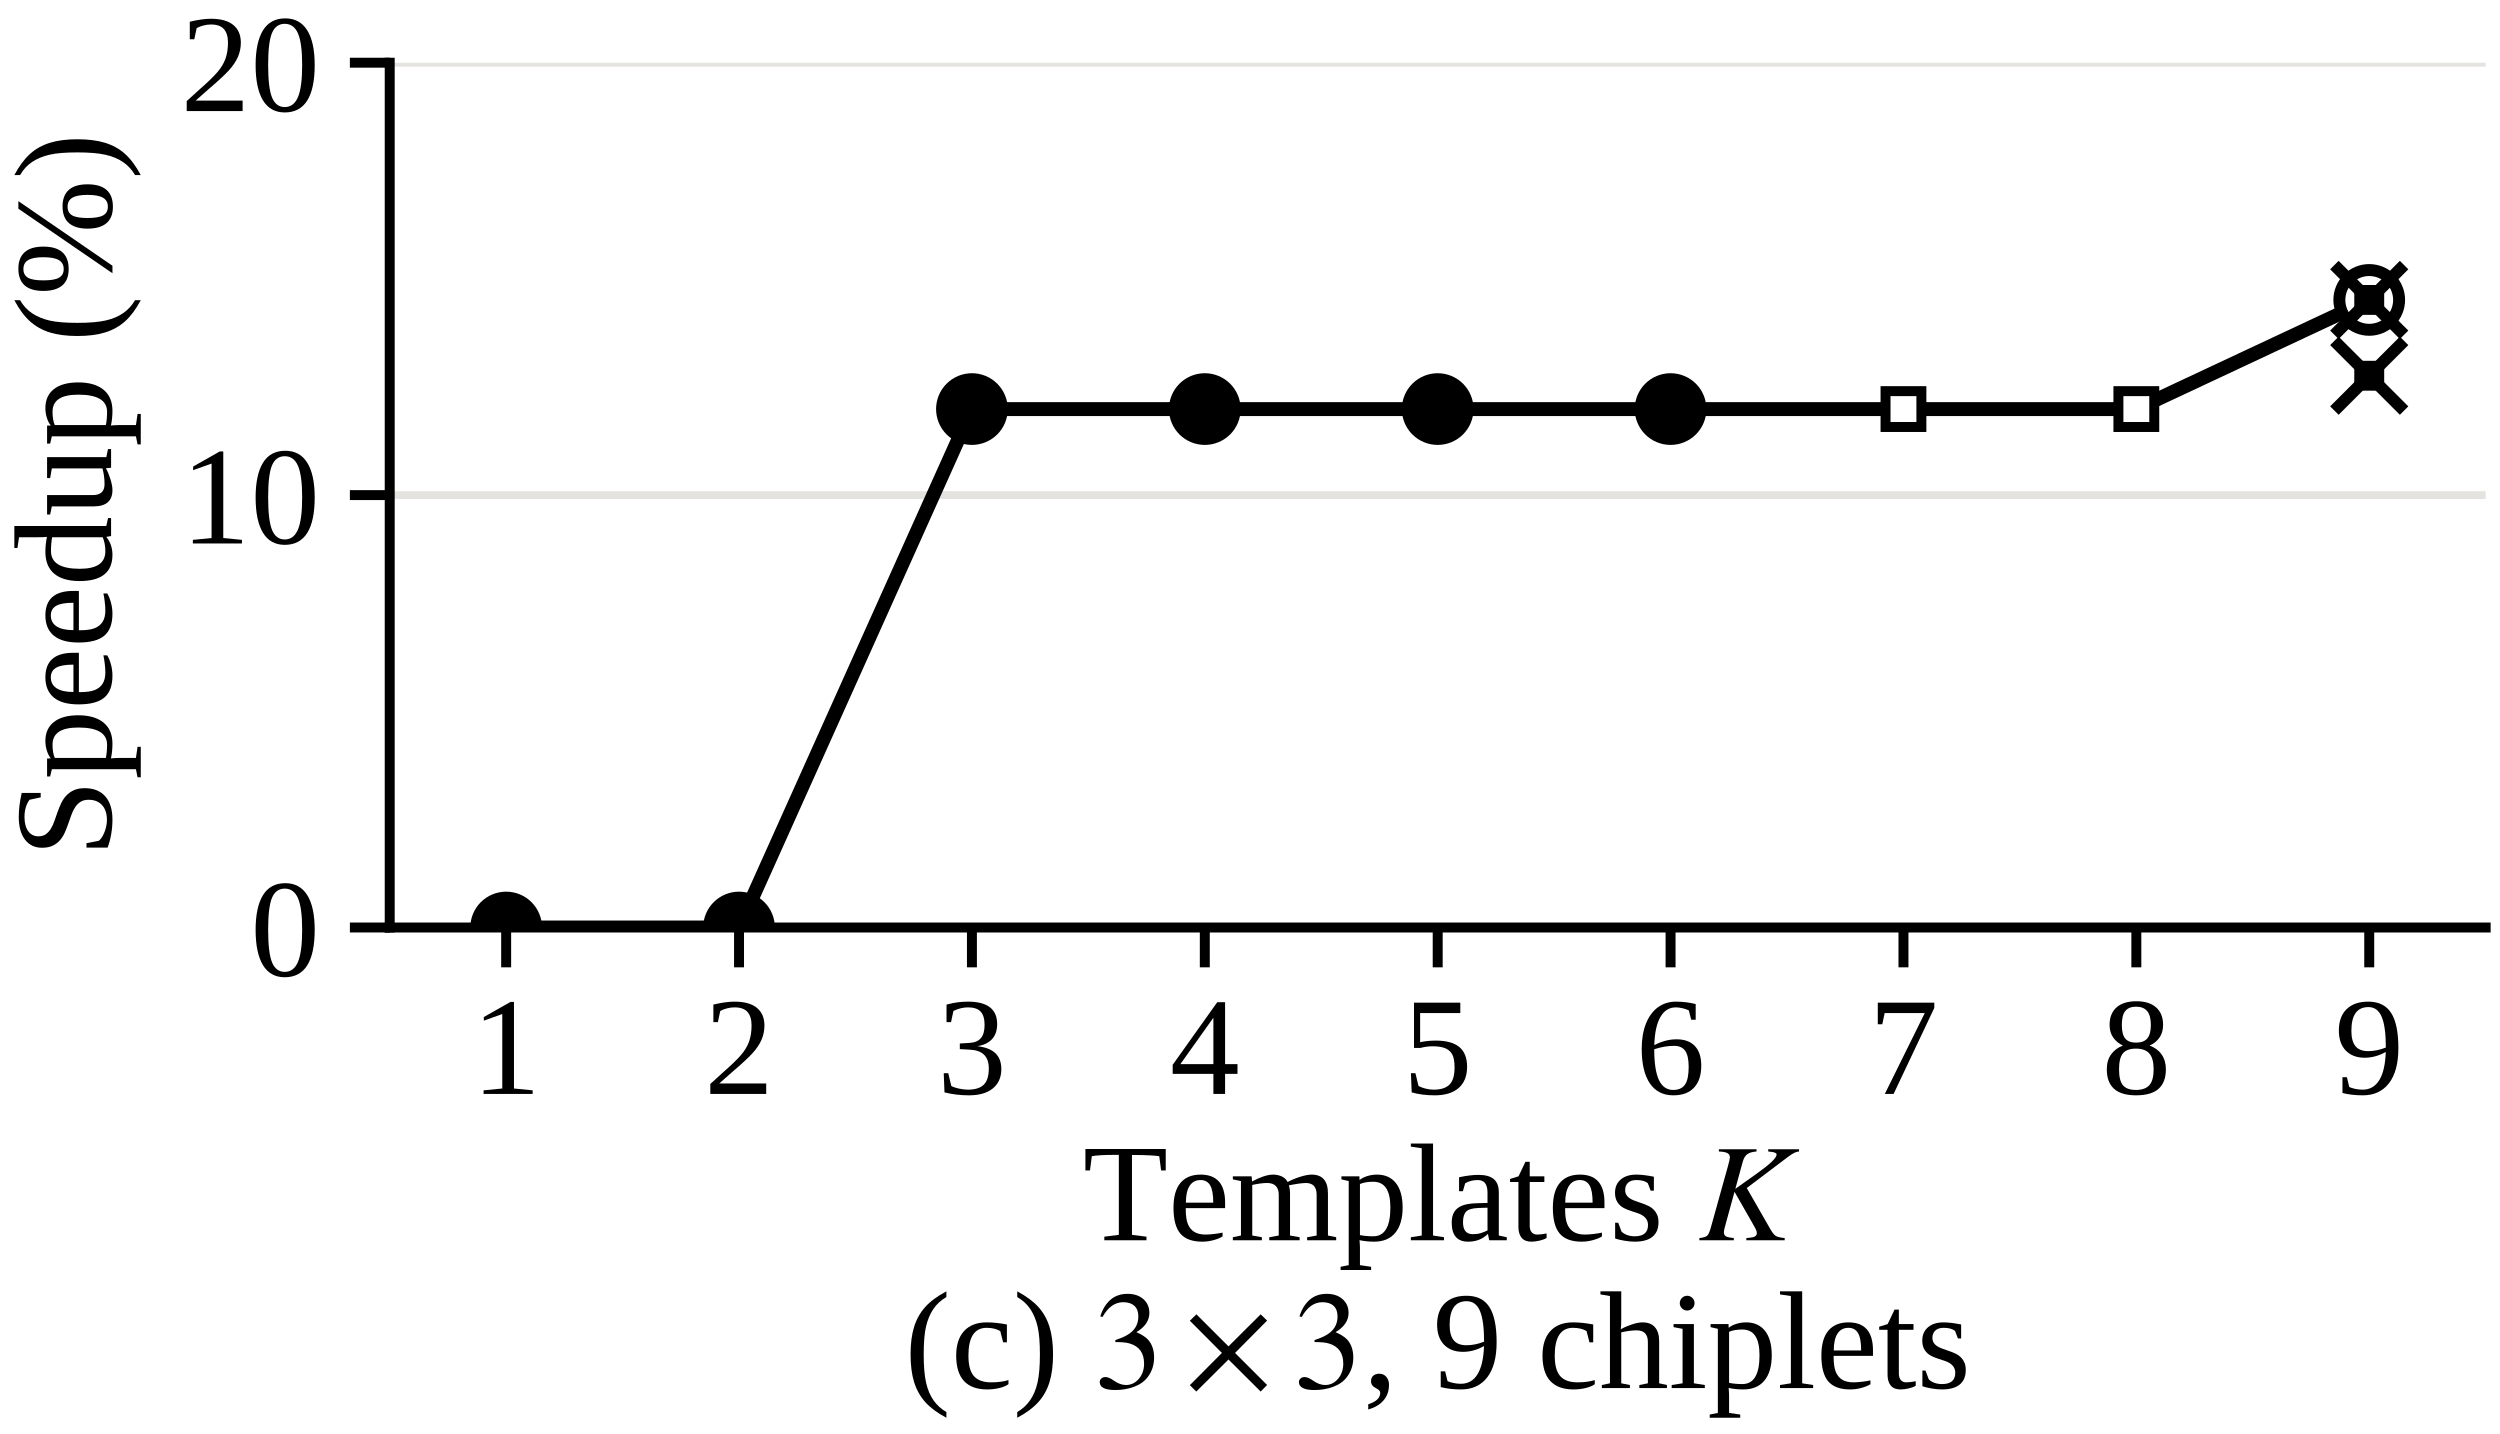
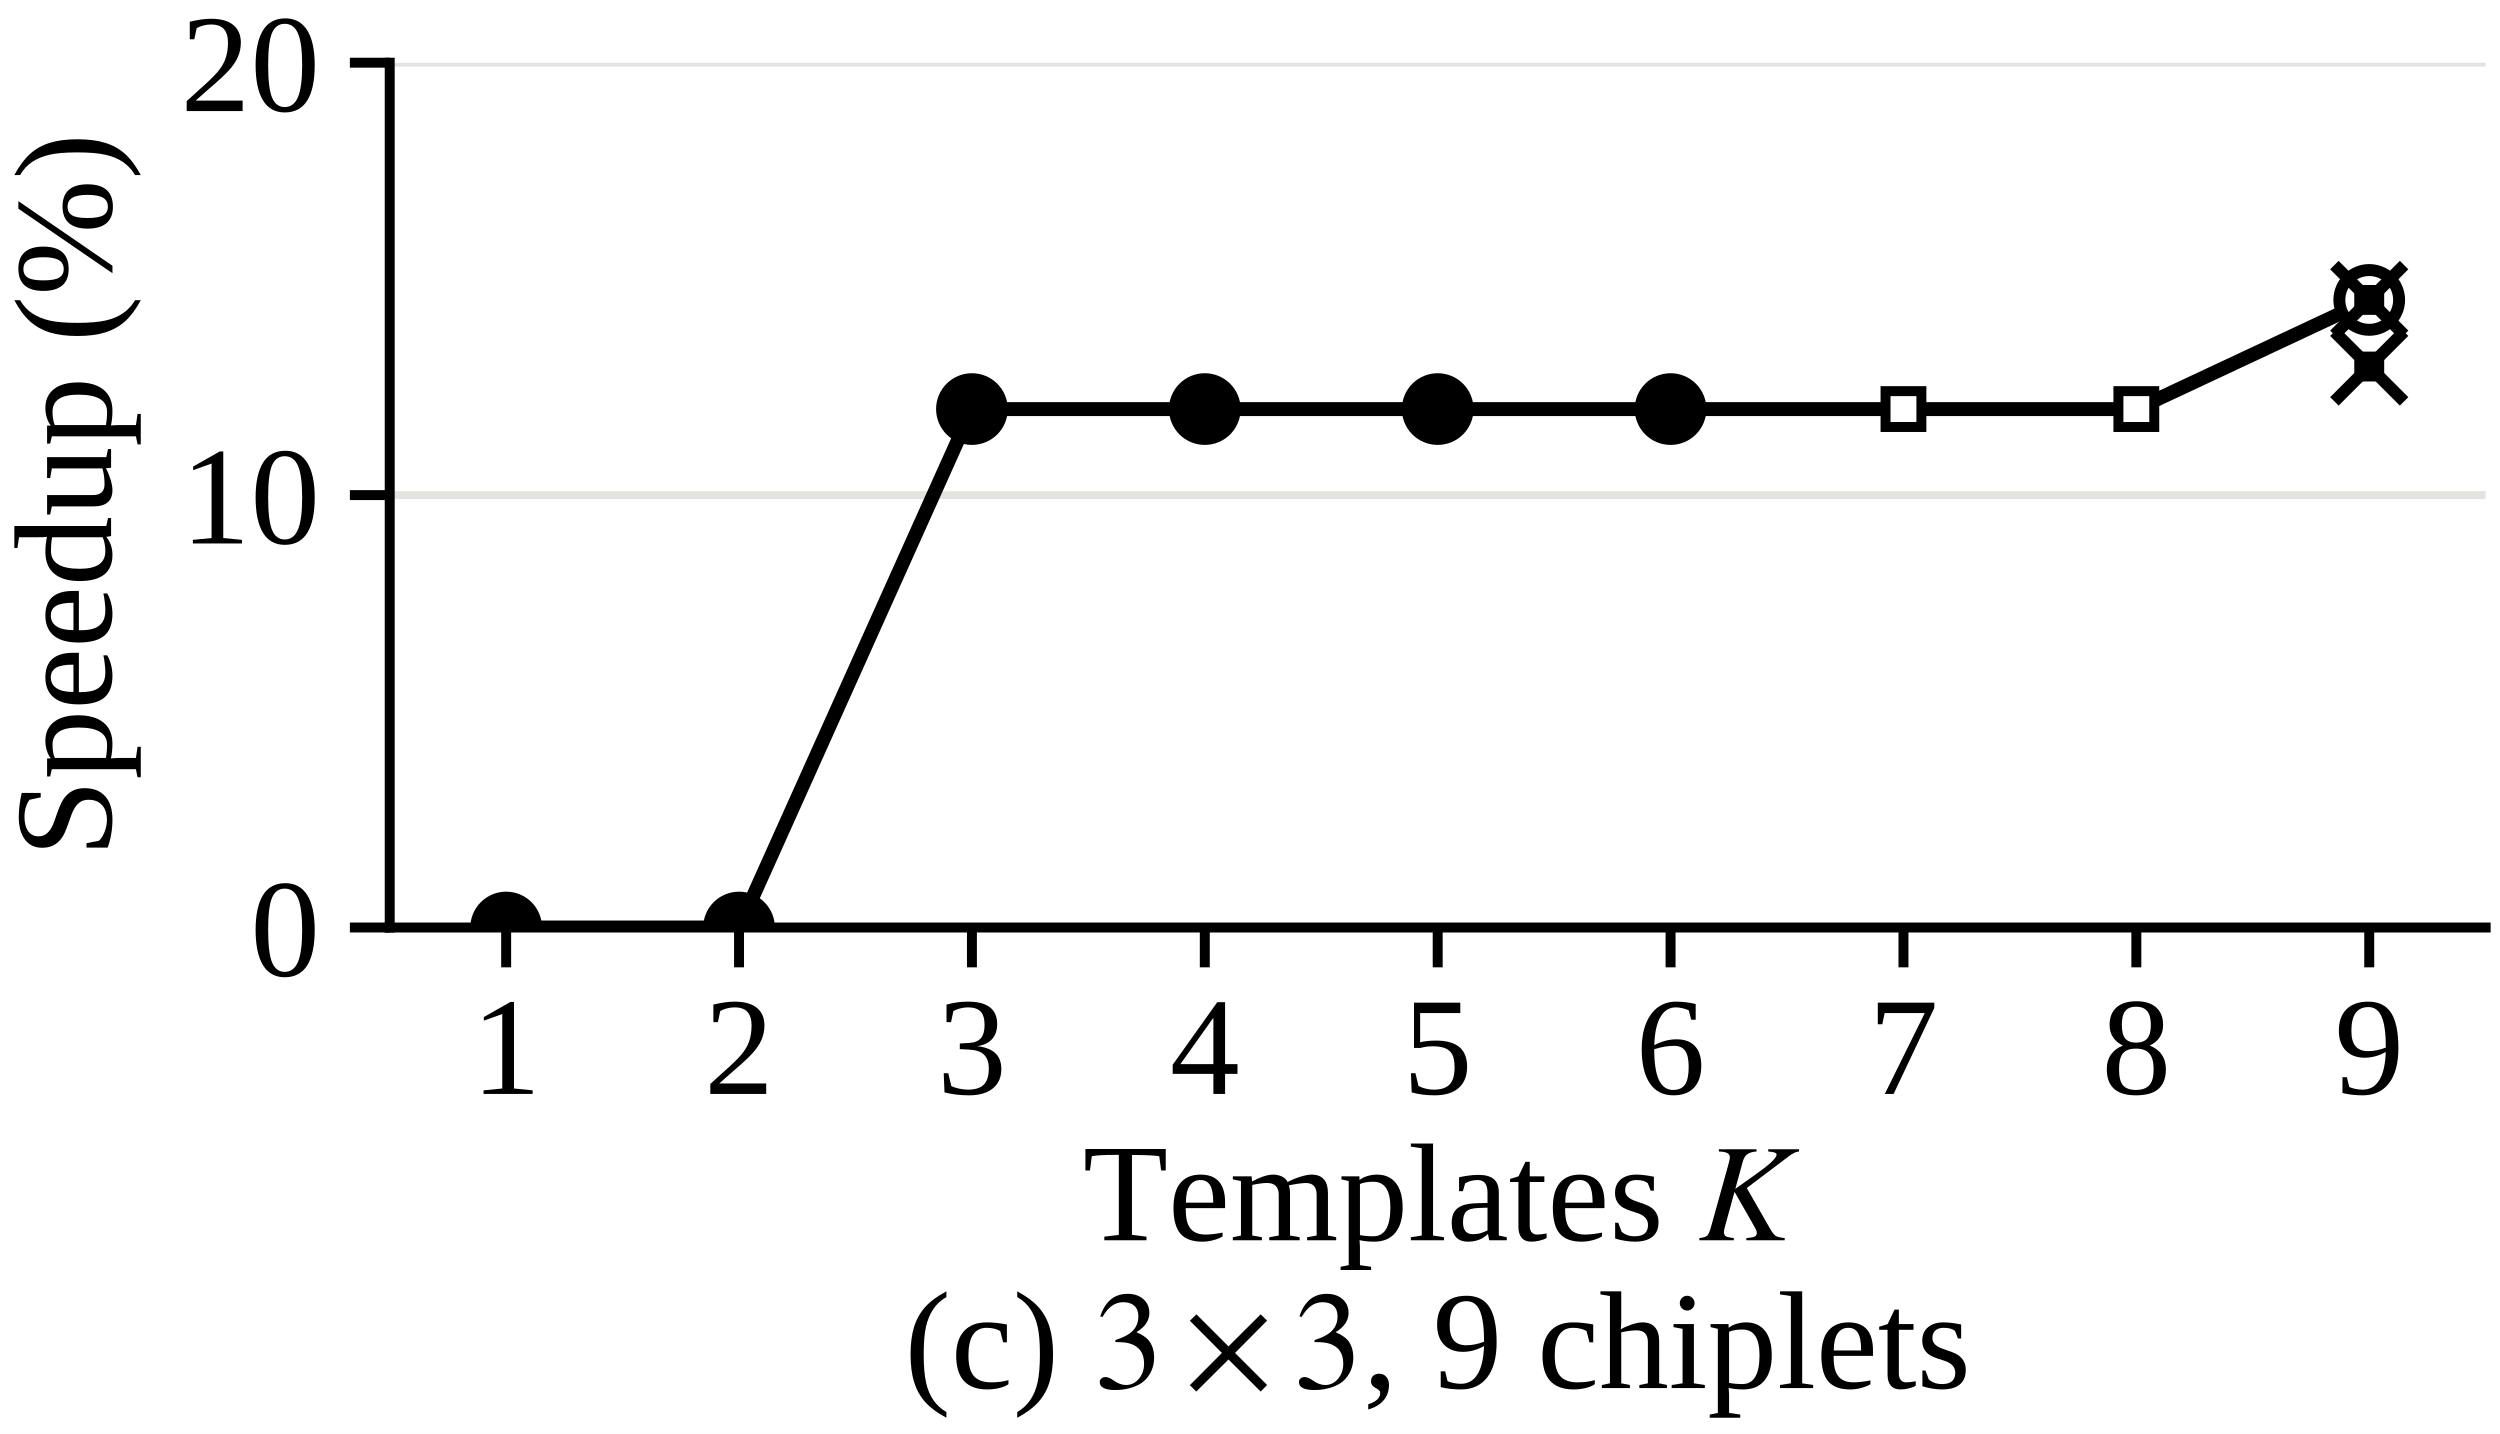
<svg xmlns="http://www.w3.org/2000/svg" xmlns:xlink="http://www.w3.org/1999/xlink" width="125.529pt" height="72pt" viewBox="0 0 125.529 72" version="1.1">
  <defs>
    <style type="text/css">*{stroke-linejoin: round; stroke-linecap: butt}</style>
  </defs>
  <g id="figure_1">
    <g id="patch_1">
      <path d="M 0 72  L 125.529 72  L 125.529 0  L 0 0  z " style="fill: #ffffff" />
    </g>
    <g id="axes_1">
      <g id="patch_2">
        <path d="M 19.568 46.572  L 124.809 46.572  L 124.809 3.149  L 19.568 3.149  z " style="fill: #ffffff" />
      </g>
      <g id="matplotlib.axis_1">
        <g id="xtick_1">
          <g id="line2d_1">
            <defs>
-               <path id="m1015f7e644" d="M 0 0  L 0 2  " style="stroke: #000000; stroke-width: 0.5" />
-             </defs>
-             <g>
-               <use xlink:href="#m1015f7e644" x="25.415" y="46.572" style="stroke: #000000; stroke-width: 0.5" />
+               <path id="m8e7f4b58ec" d="M 0 0  L 0 2  " style="stroke: #000000; stroke-width: 0.5" />
+             </defs>
+             <g>
+               <use xlink:href="#m8e7f4b58ec" x="25.415" y="46.572" style="stroke: #000000; stroke-width: 0.5" />
            </g>
          </g>
          <g id="text_1">
            <g transform="translate(23.66485 54.92922) scale(0.07 -0.07)">
              <defs>
                <path id="LiberationSerif-31" d="M 1959 250  L 2816 166  L 2816 0  L 563 0  L 563 166  L 1422 250  L 1422 3669  L 575 3366  L 575 3531  L 1797 4225  L 1959 4225  L 1959 250  z " transform="scale(0.015625)" />
              </defs>
              <use xlink:href="#LiberationSerif-31" />
            </g>
          </g>
        </g>
        <g id="xtick_2">
          <g id="line2d_2">
            <g>
-               <use xlink:href="#m1015f7e644" x="37.108" y="46.572" style="stroke: #000000; stroke-width: 0.5" />
+               <use xlink:href="#m8e7f4b58ec" x="37.108" y="46.572" style="stroke: #000000; stroke-width: 0.5" />
            </g>
          </g>
          <g id="text_2">
            <g transform="translate(35.35831 54.92922) scale(0.07 -0.07)">
              <defs>
                <path id="LiberationSerif-32" d="M 2847 0  L 281 0  L 281 459  L 863 988  Q 1422 1478 1684 1781  Q 1947 2084 2061 2406  Q 2175 2728 2175 3144  Q 2175 3550 1990 3762  Q 1806 3975 1388 3975  Q 1222 3975 1047 3929  Q 872 3884 738 3809  L 628 3297  L 422 3297  L 422 4103  Q 991 4238 1388 4238  Q 2075 4238 2420 3952  Q 2766 3666 2766 3144  Q 2766 2794 2630 2483  Q 2494 2172 2212 1864  Q 1931 1556 1281 1003  Q 1003 766 691 481  L 2847 481  L 2847 0  z " transform="scale(0.015625)" />
              </defs>
              <use xlink:href="#LiberationSerif-32" />
            </g>
          </g>
        </g>
        <g id="xtick_3">
          <g id="line2d_3">
            <g>
-               <use xlink:href="#m1015f7e644" x="48.802" y="46.572" style="stroke: #000000; stroke-width: 0.5" />
+               <use xlink:href="#m8e7f4b58ec" x="48.802" y="46.572" style="stroke: #000000; stroke-width: 0.5" />
            </g>
          </g>
          <g id="text_3">
            <g transform="translate(47.05177 54.92922) scale(0.07 -0.07)">
              <defs>
                <path id="LiberationSerif-33" d="M 2950 1141  Q 2950 575 2562 256  Q 2175 -63 1466 -63  Q 872 -63 341 72  L 306 953  L 513 953  L 653 366  Q 775 297 998 247  Q 1222 197 1416 197  Q 1906 197 2140 422  Q 2375 647 2375 1172  Q 2375 1584 2159 1798  Q 1944 2013 1491 2034  L 1044 2059  L 1044 2316  L 1491 2344  Q 1844 2363 2012 2563  Q 2181 2763 2181 3169  Q 2181 3591 1998 3783  Q 1816 3975 1416 3975  Q 1250 3975 1069 3929  Q 888 3884 750 3809  L 641 3297  L 434 3297  L 434 4103  Q 744 4184 969 4211  Q 1194 4238 1416 4238  Q 2759 4238 2759 3206  Q 2759 2772 2520 2514  Q 2281 2256 1844 2194  Q 2413 2128 2681 1867  Q 2950 1606 2950 1141  z " transform="scale(0.015625)" />
              </defs>
              <use xlink:href="#LiberationSerif-33" />
            </g>
          </g>
        </g>
        <g id="xtick_4">
          <g id="line2d_4">
            <g>
-               <use xlink:href="#m1015f7e644" x="60.495" y="46.572" style="stroke: #000000; stroke-width: 0.5" />
+               <use xlink:href="#m8e7f4b58ec" x="60.495" y="46.572" style="stroke: #000000; stroke-width: 0.5" />
            </g>
          </g>
          <g id="text_4">
            <g transform="translate(58.74524 54.92922) scale(0.07 -0.07)">
              <defs>
                <path id="LiberationSerif-34" d="M 2531 922  L 2531 0  L 1994 0  L 1994 922  L 125 922  L 125 1338  L 2172 4213  L 2531 4213  L 2531 1369  L 3100 1369  L 3100 922  L 2531 922  z M 1994 3478  L 1978 3478  L 478 1369  L 1994 1369  L 1994 3478  z " transform="scale(0.015625)" />
              </defs>
              <use xlink:href="#LiberationSerif-34" />
            </g>
          </g>
        </g>
        <g id="xtick_5">
          <g id="line2d_5">
            <g>
-               <use xlink:href="#m1015f7e644" x="72.189" y="46.572" style="stroke: #000000; stroke-width: 0.5" />
+               <use xlink:href="#m8e7f4b58ec" x="72.189" y="46.572" style="stroke: #000000; stroke-width: 0.5" />
            </g>
          </g>
          <g id="text_5">
            <g transform="translate(70.43869 54.92922) scale(0.07 -0.07)">
              <defs>
                <path id="LiberationSerif-35" d="M 1516 2450  Q 2241 2450 2595 2153  Q 2950 1856 2950 1247  Q 2950 616 2565 276  Q 2181 -63 1466 -63  Q 872 -63 406 72  L 372 953  L 578 953  L 719 366  Q 856 291 1048 244  Q 1241 197 1416 197  Q 1909 197 2142 430  Q 2375 663 2375 1216  Q 2375 1603 2275 1801  Q 2175 2000 1956 2094  Q 1738 2188 1369 2188  Q 1084 2188 813 2113  L 513 2113  L 513 4191  L 2638 4191  L 2638 3713  L 794 3713  L 794 2375  Q 1131 2450 1516 2450  z " transform="scale(0.015625)" />
              </defs>
              <use xlink:href="#LiberationSerif-35" />
            </g>
          </g>
        </g>
        <g id="xtick_6">
          <g id="line2d_6">
            <g>
-               <use xlink:href="#m1015f7e644" x="83.882" y="46.572" style="stroke: #000000; stroke-width: 0.5" />
+               <use xlink:href="#m8e7f4b58ec" x="83.882" y="46.572" style="stroke: #000000; stroke-width: 0.5" />
            </g>
          </g>
          <g id="text_6">
            <g transform="translate(82.13215 54.92922) scale(0.07 -0.07)">
              <defs>
                <path id="LiberationSerif-36" d="M 3009 1300  Q 3009 647 2679 292  Q 2350 -63 1728 -63  Q 1022 -63 648 487  Q 275 1038 275 2069  Q 275 2744 472 3234  Q 669 3725 1023 3981  Q 1378 4238 1844 4238  Q 2300 4238 2753 4128  L 2753 3406  L 2547 3406  L 2438 3834  Q 2334 3891 2159 3933  Q 1984 3975 1844 3975  Q 1388 3975 1133 3533  Q 878 3091 853 2241  Q 1363 2509 1875 2509  Q 2428 2509 2718 2198  Q 3009 1888 3009 1300  z M 1716 184  Q 2094 184 2262 429  Q 2431 675 2431 1241  Q 2431 1753 2270 1981  Q 2109 2209 1759 2209  Q 1331 2209 850 2053  Q 850 1100 1065 642  Q 1281 184 1716 184  z " transform="scale(0.015625)" />
              </defs>
              <use xlink:href="#LiberationSerif-36" />
            </g>
          </g>
        </g>
        <g id="xtick_7">
          <g id="line2d_7">
            <g>
-               <use xlink:href="#m1015f7e644" x="95.576" y="46.572" style="stroke: #000000; stroke-width: 0.5" />
+               <use xlink:href="#m8e7f4b58ec" x="95.576" y="46.572" style="stroke: #000000; stroke-width: 0.5" />
            </g>
          </g>
          <g id="text_7">
            <g transform="translate(93.82561 54.92922) scale(0.07 -0.07)">
              <defs>
                <path id="LiberationSerif-37" d="M 628 3200  L 422 3200  L 422 4191  L 3016 4191  L 3016 3950  L 1147 0  L 744 0  L 2578 3713  L 738 3713  L 628 3200  z " transform="scale(0.015625)" />
              </defs>
              <use xlink:href="#LiberationSerif-37" />
            </g>
          </g>
        </g>
        <g id="xtick_8">
          <g id="line2d_8">
            <g>
-               <use xlink:href="#m1015f7e644" x="107.269" y="46.572" style="stroke: #000000; stroke-width: 0.5" />
+               <use xlink:href="#m8e7f4b58ec" x="107.269" y="46.572" style="stroke: #000000; stroke-width: 0.5" />
            </g>
          </g>
          <g id="text_8">
            <g transform="translate(105.5191 54.92922) scale(0.07 -0.07)">
              <defs>
                <path id="LiberationSerif-38" d="M 2828 3169  Q 2828 2825 2661 2586  Q 2494 2347 2209 2222  Q 2566 2091 2761 1811  Q 2956 1531 2956 1131  Q 2956 538 2622 237  Q 2288 -63 1581 -63  Q 244 -63 244 1131  Q 244 1547 444 1820  Q 644 2094 984 2222  Q 713 2347 542 2584  Q 372 2822 372 3169  Q 372 3688 689 3972  Q 1006 4256 1606 4256  Q 2188 4256 2508 3973  Q 2828 3691 2828 3169  z M 2394 1131  Q 2394 1631 2198 1856  Q 2003 2081 1581 2081  Q 1169 2081 987 1867  Q 806 1653 806 1131  Q 806 603 990 393  Q 1175 184 1581 184  Q 1997 184 2195 401  Q 2394 619 2394 1131  z M 2266 3169  Q 2266 3600 2097 3803  Q 1928 4006 1588 4006  Q 1256 4006 1095 3809  Q 934 3613 934 3169  Q 934 2734 1090 2545  Q 1247 2356 1588 2356  Q 1938 2356 2102 2548  Q 2266 2741 2266 3169  z " transform="scale(0.015625)" />
              </defs>
              <use xlink:href="#LiberationSerif-38" />
            </g>
          </g>
        </g>
        <g id="xtick_9">
          <g id="line2d_9">
            <g>
-               <use xlink:href="#m1015f7e644" x="118.963" y="46.572" style="stroke: #000000; stroke-width: 0.5" />
+               <use xlink:href="#m8e7f4b58ec" x="118.963" y="46.572" style="stroke: #000000; stroke-width: 0.5" />
            </g>
          </g>
          <g id="text_9">
            <g transform="translate(117.2125 54.92922) scale(0.07 -0.07)">
              <defs>
                <path id="LiberationSerif-39" d="M 206 2913  Q 206 3544 559 3891  Q 913 4238 1556 4238  Q 2272 4238 2605 3722  Q 2938 3206 2938 2106  Q 2938 1053 2509 495  Q 2081 -63 1306 -63  Q 797 -63 372 44  L 372 769  L 575 769  L 684 319  Q 784 272 953 234  Q 1122 197 1294 197  Q 1794 197 2062 636  Q 2331 1075 2359 1928  Q 1884 1663 1394 1663  Q 841 1663 523 1992  Q 206 2322 206 2913  z M 1563 3988  Q 781 3988 781 2900  Q 781 2422 968 2194  Q 1156 1966 1550 1966  Q 1953 1966 2363 2131  Q 2363 3091 2173 3539  Q 1984 3988 1563 3988  z " transform="scale(0.015625)" />
              </defs>
              <use xlink:href="#LiberationSerif-39" />
            </g>
          </g>
        </g>
        <g id="text_10">
          <g transform="translate(54.37369 62.32) scale(0.07 -0.07)">
            <defs>
              <path id="LiberationSerif-54" d="M 984 0  L 984 166  L 1650 250  L 1650 3922  L 1491 3922  Q 700 3922 409 3859  L 325 3206  L 116 3206  L 116 4191  L 3803 4191  L 3803 3206  L 3591 3206  L 3506 3859  Q 3413 3881 3097 3898  Q 2781 3916 2406 3916  L 2253 3916  L 2253 250  L 2919 166  L 2919 0  L 984 0  z " transform="scale(0.015625)" />
              <path id="LiberationSerif-65" d="M 813 1478  L 813 1422  Q 813 991 908 752  Q 1003 513 1201 388  Q 1400 263 1722 263  Q 1891 263 2122 291  Q 2353 319 2503 353  L 2503 178  Q 2353 81 2095 9  Q 1838 -63 1569 -63  Q 884 -63 567 306  Q 250 675 250 1491  Q 250 2259 572 2637  Q 894 3016 1491 3016  Q 2619 3016 2619 1734  L 2619 1478  L 813 1478  z M 1491 2766  Q 1166 2766 992 2503  Q 819 2241 819 1728  L 2075 1728  Q 2075 2288 1931 2527  Q 1788 2766 1491 2766  z " transform="scale(0.015625)" />
              <path id="LiberationSerif-6d" d="M 1019 2700  Q 1253 2834 1515 2925  Q 1778 3016 1978 3016  Q 2194 3016 2376 2934  Q 2559 2853 2650 2675  Q 2891 2809 3214 2912  Q 3538 3016 3750 3016  Q 4500 3016 4500 2150  L 4500 219  L 4878 141  L 4878 0  L 3544 0  L 3544 141  L 3981 219  L 3981 2094  Q 3981 2631 3481 2631  Q 3400 2631 3292 2618  Q 3184 2606 3076 2590  Q 2969 2575 2870 2554  Q 2772 2534 2706 2522  Q 2759 2353 2759 2150  L 2759 219  L 3200 141  L 3200 0  L 1806 0  L 1806 141  L 2241 219  L 2241 2094  Q 2241 2353 2108 2492  Q 1975 2631 1709 2631  Q 1434 2631 1025 2541  L 1025 219  L 1466 141  L 1466 0  L 134 0  L 134 141  L 506 219  L 506 2719  L 134 2797  L 134 2938  L 994 2938  L 1019 2700  z " transform="scale(0.015625)" />
              <path id="LiberationSerif-70" d="M 475 2719  L 141 2797  L 141 2938  L 966 2938  L 972 2766  Q 1103 2878 1323 2947  Q 1544 3016 1772 3016  Q 2334 3016 2642 2625  Q 2950 2234 2950 1503  Q 2950 756 2614 346  Q 2278 -63 1644 -63  Q 1291 -63 972 6  Q 991 -219 991 -347  L 991 -1141  L 1503 -1216  L 1503 -1363  L 103 -1363  L 103 -1216  L 475 -1141  L 475 2719  z M 2388 1503  Q 2388 2103 2192 2395  Q 1997 2688 1600 2688  Q 1234 2688 991 2584  L 991 238  Q 1269 184 1600 184  Q 2388 184 2388 1503  z " transform="scale(0.015625)" />
              <path id="LiberationSerif-6c" d="M 1147 219  L 1650 141  L 1650 0  L 128 0  L 128 141  L 628 219  L 628 4225  L 128 4300  L 128 4441  L 1147 4441  L 1147 219  z " transform="scale(0.015625)" />
              <path id="LiberationSerif-61" d="M 1453 3003  Q 1934 3003 2161 2806  Q 2388 2609 2388 2203  L 2388 219  L 2753 141  L 2753 0  L 1947 0  L 1888 294  Q 1531 -63 978 -63  Q 225 -63 225 813  Q 225 1106 339 1298  Q 453 1491 703 1592  Q 953 1694 1428 1703  L 1869 1716  L 1869 2175  Q 1869 2478 1758 2622  Q 1647 2766 1416 2766  Q 1103 2766 844 2619  L 738 2253  L 563 2253  L 563 2894  Q 1069 3003 1453 3003  z M 1869 1497  L 1459 1484  Q 1041 1469 892 1322  Q 744 1175 744 831  Q 744 281 1191 281  Q 1403 281 1558 329  Q 1713 378 1869 453  L 1869 1497  z " transform="scale(0.015625)" />
              <path id="LiberationSerif-74" d="M 1044 -63  Q 744 -63 595 115  Q 447 294 447 616  L 447 2675  L 63 2675  L 63 2816  L 453 2938  L 769 3603  L 966 3603  L 966 2938  L 1638 2938  L 1638 2675  L 966 2675  L 966 672  Q 966 469 1058 366  Q 1150 263 1300 263  Q 1481 263 1741 313  L 1741 109  Q 1631 34 1425 -14  Q 1219 -63 1044 -63  z " transform="scale(0.015625)" />
              <path id="LiberationSerif-73" d="M 2259 825  Q 2259 388 1982 162  Q 1706 -63 1166 -63  Q 947 -63 683 -17  Q 419 28 269 84  L 269 806  L 409 806  L 563 397  Q 797 184 1172 184  Q 1778 184 1778 703  Q 1778 1084 1300 1247  L 1022 1338  Q 706 1441 562 1547  Q 419 1653 341 1808  Q 263 1963 263 2181  Q 263 2569 527 2792  Q 791 3016 1241 3016  Q 1563 3016 2047 2919  L 2047 2278  L 1900 2278  L 1769 2619  Q 1603 2766 1247 2766  Q 994 2766 861 2641  Q 728 2516 728 2303  Q 728 2125 848 2003  Q 969 1881 1213 1800  Q 1672 1644 1812 1572  Q 1953 1500 2051 1395  Q 2150 1291 2204 1156  Q 2259 1022 2259 825  z " transform="scale(0.015625)" />
              <path id="LiberationSerif-20" transform="scale(0.015625)" />
              <path id="STIXGeneral-Italic-4b" d="M 4621 4179  L 4621 4077  Q 4442 4077 4128 3840  L 2221 2400  L 3296 525  Q 3443 269 3552 201  Q 3661 134 3962 102  L 3962 0  L 2202 0  L 2202 102  L 2387 122  Q 2682 147 2682 326  Q 2682 365 2672 409  Q 2662 454 2630 515  Q 2598 576 2579 611  Q 2560 646 2509 736  Q 2458 826 2445 851  L 1658 2227  L 1242 710  Q 1171 467 1171 384  Q 1171 237 1264 182  Q 1357 128 1626 102  L 1626 0  L 45 0  L 45 102  Q 320 134 403 211  Q 486 288 563 557  L 1357 3405  Q 1446 3725 1446 3802  Q 1446 3936 1337 4000  Q 1229 4064 941 4077  L 941 4179  L 2669 4179  L 2669 4077  Q 2400 4058 2253 3958  Q 2106 3859 2035 3603  L 1696 2362  L 2675 3059  Q 3590 3706 3590 3936  Q 3590 4032 3360 4058  L 3206 4077  L 3206 4179  L 4621 4179  z " transform="scale(0.015625)" />
            </defs>
            <use xlink:href="#LiberationSerif-54" transform="translate(0 0.609375)" />
            <use xlink:href="#LiberationSerif-65" transform="translate(61.08398 0.609375)" />
            <use xlink:href="#LiberationSerif-6d" transform="translate(105.4688 0.609375)" />
            <use xlink:href="#LiberationSerif-70" transform="translate(183.252 0.609375)" />
            <use xlink:href="#LiberationSerif-6c" transform="translate(233.252 0.609375)" />
            <use xlink:href="#LiberationSerif-61" transform="translate(261.0352 0.609375)" />
            <use xlink:href="#LiberationSerif-74" transform="translate(305.4199 0.609375)" />
            <use xlink:href="#LiberationSerif-65" transform="translate(333.2031 0.609375)" />
            <use xlink:href="#LiberationSerif-73" transform="translate(377.5879 0.609375)" />
            <use xlink:href="#LiberationSerif-20" transform="translate(416.5039 0.609375)" />
            <use xlink:href="#STIXGeneral-Italic-4b" transform="translate(441.5039 0.609375)" />
          </g>
          <g transform="translate(45.41369 69.74) scale(0.07 -0.07)">
            <defs>
              <path id="LiberationSerif-28" d="M 884 1544  Q 884 731 993 248  Q 1103 -234 1337 -565  Q 1572 -897 1925 -1100  L 1925 -1363  Q 1306 -1034 957 -645  Q 609 -256 445 270  Q 281 797 281 1544  Q 281 2288 443 2811  Q 606 3334 953 3721  Q 1300 4109 1925 4441  L 1925 4178  Q 1544 3959 1319 3617  Q 1094 3275 989 2819  Q 884 2363 884 1544  z " transform="scale(0.015625)" />
              <path id="LiberationSerif-63" d="M 2644 178  Q 2491 66 2222 1  Q 1953 -63 1672 -63  Q 244 -63 244 1491  Q 244 2225 608 2620  Q 972 3016 1650 3016  Q 2072 3016 2572 2919  L 2572 2100  L 2400 2100  L 2266 2619  Q 2006 2766 1644 2766  Q 806 2766 806 1491  Q 806 828 1061 545  Q 1316 263 1850 263  Q 2306 263 2644 366  L 2644 178  z " transform="scale(0.015625)" />
              <path id="LiberationSerif-29" d="M 206 -1363  L 206 -1100  Q 559 -897 793 -564  Q 1028 -231 1137 251  Q 1247 734 1247 1544  Q 1247 2363 1142 2819  Q 1038 3275 813 3617  Q 588 3959 206 4178  L 206 4441  Q 831 4106 1178 3720  Q 1525 3334 1687 2811  Q 1850 2288 1850 1544  Q 1850 800 1687 273  Q 1525 -253 1178 -640  Q 831 -1028 206 -1363  z " transform="scale(0.015625)" />
              <path id="STIXGeneral-Regular-33" d="M 390 3264  L 288 3290  Q 435 3770 748 4048  Q 1062 4326 1542 4326  Q 1990 4326 2265 4083  Q 2541 3840 2541 3450  Q 2541 2925 1946 2566  Q 2298 2413 2477 2227  Q 2758 1914 2758 1402  Q 2758 890 2464 506  Q 2246 211 1840 60  Q 1434 -90 979 -90  Q 262 -90 262 275  Q 262 378 339 442  Q 416 506 525 506  Q 685 506 915 339  Q 1197 141 1466 141  Q 1818 141 2058 425  Q 2298 710 2298 1120  Q 2298 1856 1632 2048  Q 1434 2112 979 2112  L 979 2202  Q 1338 2323 1517 2432  Q 2035 2726 2035 3290  Q 2035 3610 1852 3776  Q 1670 3942 1344 3942  Q 768 3942 390 3264  z " transform="scale(0.015625)" />
              <path id="STIXGeneral-Regular-d7" d="M 3821 141  L 3526 -160  L 2048 1312  L 570 -160  L 275 134  L 1747 1613  L 275 3091  L 576 3386  L 2048 1914  L 3526 3386  L 3821 3098  L 2349 1613  L 3821 141  z " transform="scale(0.015625)" />
              <path id="LiberationSerif-2c" d="M 1197 153  Q 1197 -275 948 -564  Q 700 -853 244 -984  L 244 -744  Q 794 -569 794 -219  Q 794 -156 747 -106  Q 700 -56 584 3  Q 372 113 372 313  Q 372 481 478 570  Q 584 659 750 659  Q 950 659 1073 515  Q 1197 372 1197 153  z " transform="scale(0.015625)" />
              <path id="LiberationSerif-68" d="M 1019 3169  Q 1019 2844 997 2700  Q 1222 2828 1508 2922  Q 1794 3016 1991 3016  Q 2372 3016 2565 2794  Q 2759 2572 2759 2150  L 2759 219  L 3116 141  L 3116 0  L 1850 0  L 1850 141  L 2241 219  L 2241 2113  Q 2241 2650 1722 2650  Q 1428 2650 1019 2559  L 1019 219  L 1416 141  L 1416 0  L 128 0  L 128 141  L 500 219  L 500 4225  L 63 4300  L 63 4441  L 1019 4441  L 1019 3169  z " transform="scale(0.015625)" />
              <path id="LiberationSerif-69" d="M 1184 3897  Q 1184 3759 1084 3659  Q 984 3559 844 3559  Q 706 3559 606 3659  Q 506 3759 506 3897  Q 506 4038 606 4138  Q 706 4238 844 4238  Q 984 4238 1084 4138  Q 1184 4038 1184 3897  z M 1153 219  L 1656 141  L 1656 0  L 134 0  L 134 141  L 634 219  L 634 2719  L 219 2797  L 219 2938  L 1153 2938  L 1153 219  z " transform="scale(0.015625)" />
            </defs>
            <use xlink:href="#LiberationSerif-28" transform="translate(0 0.609375)" />
            <use xlink:href="#LiberationSerif-63" transform="translate(33.30078 0.609375)" />
            <use xlink:href="#LiberationSerif-29" transform="translate(77.68555 0.609375)" />
            <use xlink:href="#LiberationSerif-20" transform="translate(110.9863 0.609375)" />
            <use xlink:href="#STIXGeneral-Regular-33" transform="translate(135.9863 0.609375)" />
            <use xlink:href="#STIXGeneral-Regular-d7" transform="translate(200.4263 0.609375)" />
            <use xlink:href="#STIXGeneral-Regular-33" transform="translate(278.8663 0.609375)" />
            <use xlink:href="#LiberationSerif-2c" transform="translate(328.8663 0.609375)" />
            <use xlink:href="#LiberationSerif-20" transform="translate(353.8663 0.609375)" />
            <use xlink:href="#LiberationSerif-39" transform="translate(378.8663 0.609375)" />
            <use xlink:href="#LiberationSerif-20" transform="translate(428.8663 0.609375)" />
            <use xlink:href="#LiberationSerif-63" transform="translate(453.8663 0.609375)" />
            <use xlink:href="#LiberationSerif-68" transform="translate(498.251 0.609375)" />
            <use xlink:href="#LiberationSerif-69" transform="translate(548.251 0.609375)" />
            <use xlink:href="#LiberationSerif-70" transform="translate(576.0342 0.609375)" />
            <use xlink:href="#LiberationSerif-6c" transform="translate(626.0342 0.609375)" />
            <use xlink:href="#LiberationSerif-65" transform="translate(653.8174 0.609375)" />
            <use xlink:href="#LiberationSerif-74" transform="translate(698.2022 0.609375)" />
            <use xlink:href="#LiberationSerif-73" transform="translate(725.9854 0.609375)" />
          </g>
        </g>
      </g>
      <g id="matplotlib.axis_2">
        <g id="ytick_1">
          <g id="line2d_10">
-             <path d="M 19.568 46.572  L 124.809 46.572  " clip-path="url(#p0f2a0109df)" style="fill: none; stroke: #e4e3df; stroke-width: 0.4; stroke-linecap: square" />
+             <path d="M 19.568 46.572  L 124.809 46.572  " clip-path="url(#p83ccd228a7)" style="fill: none; stroke: #e4e3df; stroke-width: 0.4; stroke-linecap: square" />
          </g>
          <g id="line2d_11">
            <defs>
-               <path id="mea0d661cb1" d="M 0 0  L -2 0  " style="stroke: #000000; stroke-width: 0.5" />
-             </defs>
-             <g>
-               <use xlink:href="#mea0d661cb1" x="19.568" y="46.572" style="stroke: #000000; stroke-width: 0.5" />
+               <path id="mc8db6bf8a3" d="M 0 0  L -2 0  " style="stroke: #000000; stroke-width: 0.5" />
+             </defs>
+             <g>
+               <use xlink:href="#mc8db6bf8a3" x="19.568" y="46.572" style="stroke: #000000; stroke-width: 0.5" />
            </g>
          </g>
          <g id="text_11">
            <g transform="translate(12.56813 49.00055) scale(0.07 -0.07)">
              <defs>
                <path id="LiberationSerif-30" d="M 2956 2113  Q 2956 -63 1581 -63  Q 919 -63 581 493  Q 244 1050 244 2113  Q 244 3153 581 3704  Q 919 4256 1606 4256  Q 2269 4256 2612 3711  Q 2956 3166 2956 2113  z M 2381 2113  Q 2381 3119 2190 3562  Q 2000 4006 1581 4006  Q 1175 4006 997 3587  Q 819 3169 819 2113  Q 819 1050 1000 617  Q 1181 184 1581 184  Q 1994 184 2187 639  Q 2381 1094 2381 2113  z " transform="scale(0.015625)" />
              </defs>
              <use xlink:href="#LiberationSerif-30" />
            </g>
          </g>
        </g>
        <g id="ytick_2">
          <g id="line2d_12">
-             <path d="M 19.568 24.86  L 124.809 24.86  " clip-path="url(#p0f2a0109df)" style="fill: none; stroke: #e4e3df; stroke-width: 0.4; stroke-linecap: square" />
+             <path d="M 19.568 24.86  L 124.809 24.86  " clip-path="url(#p83ccd228a7)" style="fill: none; stroke: #e4e3df; stroke-width: 0.4; stroke-linecap: square" />
          </g>
          <g id="line2d_13">
            <g>
-               <use xlink:href="#mea0d661cb1" x="19.568" y="24.86" style="stroke: #000000; stroke-width: 0.5" />
+               <use xlink:href="#mc8db6bf8a3" x="19.568" y="24.86" style="stroke: #000000; stroke-width: 0.5" />
            </g>
          </g>
          <g id="text_12">
            <g transform="translate(9.068125 27.28894) scale(0.07 -0.07)">
              <use xlink:href="#LiberationSerif-31" />
              <use xlink:href="#LiberationSerif-30" x="50" />
            </g>
          </g>
        </g>
        <g id="ytick_3">
          <g id="line2d_14">
-             <path d="M 19.568 3.149  L 124.809 3.149  " clip-path="url(#p0f2a0109df)" style="fill: none; stroke: #e4e3df; stroke-width: 0.4; stroke-linecap: square" />
+             <path d="M 19.568 3.149  L 124.809 3.149  " clip-path="url(#p83ccd228a7)" style="fill: none; stroke: #e4e3df; stroke-width: 0.4; stroke-linecap: square" />
          </g>
          <g id="line2d_15">
            <g>
-               <use xlink:href="#mea0d661cb1" x="19.568" y="3.149" style="stroke: #000000; stroke-width: 0.5" />
+               <use xlink:href="#mc8db6bf8a3" x="19.568" y="3.149" style="stroke: #000000; stroke-width: 0.5" />
            </g>
          </g>
          <g id="text_13">
            <g transform="translate(9.068125 5.577344) scale(0.07 -0.07)">
              <use xlink:href="#LiberationSerif-32" />
              <use xlink:href="#LiberationSerif-30" x="50" />
            </g>
          </g>
        </g>
        <g id="text_14">
          <g transform="translate(5.577344 43.03512) rotate(-90) scale(0.07 -0.07)">
            <defs>
              <path id="LiberationSerif-53" d="M 434 1128  L 638 1128  L 747 563  Q 863 416 1145 303  Q 1428 191 1703 191  Q 2141 191 2386 414  Q 2631 638 2631 1031  Q 2631 1256 2536 1403  Q 2441 1550 2286 1651  Q 2131 1753 1934 1823  Q 1738 1894 1530 1966  Q 1322 2038 1125 2125  Q 928 2213 773 2347  Q 619 2481 523 2679  Q 428 2878 428 3169  Q 428 3669 803 3953  Q 1178 4238 1844 4238  Q 2350 4238 2944 4103  L 2944 3231  L 2741 3231  L 2631 3744  Q 2313 3975 1844 3975  Q 1425 3975 1189 3804  Q 953 3634 953 3334  Q 953 3131 1048 2997  Q 1144 2863 1298 2767  Q 1453 2672 1651 2603  Q 1850 2534 2058 2461  Q 2266 2388 2464 2295  Q 2663 2203 2817 2061  Q 2972 1919 3067 1714  Q 3163 1509 3163 1209  Q 3163 603 2791 270  Q 2419 -63 1719 -63  Q 1381 -63 1040 -3  Q 700 56 434 159  L 434 1128  z " transform="scale(0.015625)" />
              <path id="LiberationSerif-64" d="M 2259 219  Q 1906 -63 1434 -63  Q 231 -63 231 1441  Q 231 2213 572 2614  Q 913 3016 1575 3016  Q 1913 3016 2259 2944  Q 2241 3047 2241 3463  L 2241 4225  L 1747 4300  L 1747 4441  L 2759 4441  L 2759 219  L 3122 141  L 3122 0  L 2297 0  L 2259 219  z M 794 1441  Q 794 847 994 555  Q 1194 263 1606 263  Q 1959 263 2241 384  L 2241 2706  Q 1963 2759 1606 2759  Q 794 2759 794 1441  z " transform="scale(0.015625)" />
              <path id="LiberationSerif-75" d="M 978 838  Q 978 300 1478 300  Q 1866 300 2203 397  L 2203 2719  L 1759 2797  L 1759 2938  L 2719 2938  L 2719 219  L 3091 141  L 3091 0  L 2234 0  L 2209 238  Q 1988 116 1697 26  Q 1406 -63 1209 -63  Q 459 -63 459 800  L 459 2719  L 84 2797  L 84 2938  L 978 2938  L 978 838  z " transform="scale(0.015625)" />
              <path id="LiberationSerif-25" d="M 1375 -63  L 1031 -63  L 3994 4256  L 4341 4256  L 1375 -63  z M 2253 3109  Q 2253 1947 1222 1947  Q 719 1947 469 2244  Q 219 2541 219 3109  Q 219 4256 1241 4256  Q 1738 4256 1995 3968  Q 2253 3681 2253 3109  z M 1766 3109  Q 1766 3584 1636 3804  Q 1506 4025 1222 4025  Q 950 4025 826 3817  Q 703 3609 703 3109  Q 703 2597 828 2386  Q 953 2175 1222 2175  Q 1503 2175 1634 2398  Q 1766 2622 1766 3109  z M 5113 1081  Q 5113 -84 4084 -84  Q 3581 -84 3329 212  Q 3078 509 3078 1081  Q 3078 1638 3331 1933  Q 3584 2228 4103 2228  Q 4600 2228 4856 1940  Q 5113 1653 5113 1081  z M 4628 1081  Q 4628 1556 4498 1776  Q 4369 1997 4084 1997  Q 3813 1997 3689 1789  Q 3566 1581 3566 1081  Q 3566 569 3691 358  Q 3816 147 4084 147  Q 4366 147 4497 370  Q 4628 594 4628 1081  z " transform="scale(0.015625)" />
            </defs>
            <use xlink:href="#LiberationSerif-53" />
            <use xlink:href="#LiberationSerif-70" x="55.615" />
            <use xlink:href="#LiberationSerif-65" x="105.615" />
            <use xlink:href="#LiberationSerif-65" x="150" />
            <use xlink:href="#LiberationSerif-64" x="194.385" />
            <use xlink:href="#LiberationSerif-75" x="244.385" />
            <use xlink:href="#LiberationSerif-70" x="294.385" />
            <use xlink:href="#LiberationSerif-20" x="344.385" />
            <use xlink:href="#LiberationSerif-28" x="369.385" />
            <use xlink:href="#LiberationSerif-25" x="402.686" />
            <use xlink:href="#LiberationSerif-29" x="485.986" />
          </g>
        </g>
      </g>
      <g id="line2d_16">
-         <path d="M 25.415 46.572  L 37.108 46.572  L 48.802 20.54  L 60.495 20.54  L 72.189 20.54  L 83.882 20.54  L 95.576 20.54  L 107.269 20.54  L 118.963 15.06  " clip-path="url(#p0f2a0109df)" style="fill: none; stroke: #000000; stroke-width: 0.7; stroke-linecap: square" />
+         <path d="M 25.415 46.572  L 37.108 46.572  L 48.802 20.54  L 60.495 20.54  L 72.189 20.54  L 83.882 20.54  L 95.576 20.54  L 107.269 20.54  L 118.963 15.06  " clip-path="url(#p83ccd228a7)" style="fill: none; stroke: #000000; stroke-width: 0.7; stroke-linecap: square" />
      </g>
      <g id="patch_3">
        <path d="M 19.568 46.572  L 19.568 3.149  " style="fill: none; stroke: #000000; stroke-width: 0.5; stroke-linejoin: miter; stroke-linecap: square" />
      </g>
      <g id="patch_4">
        <path d="M 19.568 46.572  L 124.809 46.572  " style="fill: none; stroke: #000000; stroke-width: 0.5; stroke-linejoin: miter; stroke-linecap: square" />
      </g>
      <g id="line2d_17">
-         <path d="M 25.415 46.572  " clip-path="url(#p0f2a0109df)" style="fill: none; stroke: #000000; stroke-width: 1.5; stroke-linecap: square" />
+         <path d="M 25.415 46.572  " clip-path="url(#p83ccd228a7)" style="fill: none; stroke: #000000; stroke-width: 1.5; stroke-linecap: square" />
        <defs>
-           <path id="m114bee9e2a" d="M 0 1.5  C 0.398 1.5 0.779 1.342 1.061 1.061  C 1.342 0.779 1.5 0.398 1.5 0  C 1.5 -0.398 1.342 -0.779 1.061 -1.061  C 0.779 -1.342 0.398 -1.5 0 -1.5  C -0.398 -1.5 -0.779 -1.342 -1.061 -1.061  C -1.342 -0.779 -1.5 -0.398 -1.5 0  C -1.5 0.398 -1.342 0.779 -1.061 1.061  C -0.779 1.342 -0.398 1.5 0 1.5  z " style="stroke: #000000; stroke-width: 0.6" />
+           <path id="m8097746a3d" d="M 0 1.5  C 0.398 1.5 0.779 1.342 1.061 1.061  C 1.342 0.779 1.5 0.398 1.5 0  C 1.5 -0.398 1.342 -0.779 1.061 -1.061  C 0.779 -1.342 0.398 -1.5 0 -1.5  C -0.398 -1.5 -0.779 -1.342 -1.061 -1.061  C -1.342 -0.779 -1.5 -0.398 -1.5 0  C -1.5 0.398 -1.342 0.779 -1.061 1.061  C -0.779 1.342 -0.398 1.5 0 1.5  z " style="stroke: #000000; stroke-width: 0.6" />
        </defs>
-         <g clip-path="url(#p0f2a0109df)">
-           <use xlink:href="#m114bee9e2a" x="25.415" y="46.572" style="stroke: #000000; stroke-width: 0.6" />
+         <g clip-path="url(#p83ccd228a7)">
+           <use xlink:href="#m8097746a3d" x="25.415" y="46.572" style="stroke: #000000; stroke-width: 0.6" />
        </g>
      </g>
      <g id="line2d_18">
-         <path d="M 37.108 46.572  " clip-path="url(#p0f2a0109df)" style="fill: none; stroke: #000000; stroke-width: 1.5; stroke-linecap: square" />
-         <g clip-path="url(#p0f2a0109df)">
-           <use xlink:href="#m114bee9e2a" x="37.108" y="46.572" style="stroke: #000000; stroke-width: 0.6" />
+         <path d="M 37.108 46.572  " clip-path="url(#p83ccd228a7)" style="fill: none; stroke: #000000; stroke-width: 1.5; stroke-linecap: square" />
+         <g clip-path="url(#p83ccd228a7)">
+           <use xlink:href="#m8097746a3d" x="37.108" y="46.572" style="stroke: #000000; stroke-width: 0.6" />
        </g>
      </g>
      <g id="line2d_19">
-         <path d="M 48.802 20.54  " clip-path="url(#p0f2a0109df)" style="fill: none; stroke: #000000; stroke-width: 1.5; stroke-linecap: square" />
-         <g clip-path="url(#p0f2a0109df)">
-           <use xlink:href="#m114bee9e2a" x="48.802" y="20.54" style="stroke: #000000; stroke-width: 0.6" />
+         <path d="M 48.802 20.54  " clip-path="url(#p83ccd228a7)" style="fill: none; stroke: #000000; stroke-width: 1.5; stroke-linecap: square" />
+         <g clip-path="url(#p83ccd228a7)">
+           <use xlink:href="#m8097746a3d" x="48.802" y="20.54" style="stroke: #000000; stroke-width: 0.6" />
        </g>
      </g>
      <g id="line2d_20">
-         <path d="M 60.495 20.54  " clip-path="url(#p0f2a0109df)" style="fill: none; stroke: #000000; stroke-width: 1.5; stroke-linecap: square" />
-         <g clip-path="url(#p0f2a0109df)">
-           <use xlink:href="#m114bee9e2a" x="60.495" y="20.54" style="stroke: #000000; stroke-width: 0.6" />
+         <path d="M 60.495 20.54  " clip-path="url(#p83ccd228a7)" style="fill: none; stroke: #000000; stroke-width: 1.5; stroke-linecap: square" />
+         <g clip-path="url(#p83ccd228a7)">
+           <use xlink:href="#m8097746a3d" x="60.495" y="20.54" style="stroke: #000000; stroke-width: 0.6" />
        </g>
      </g>
      <g id="line2d_21">
-         <path d="M 72.189 20.54  " clip-path="url(#p0f2a0109df)" style="fill: none; stroke: #000000; stroke-width: 1.5; stroke-linecap: square" />
-         <g clip-path="url(#p0f2a0109df)">
-           <use xlink:href="#m114bee9e2a" x="72.189" y="20.54" style="stroke: #000000; stroke-width: 0.6" />
+         <path d="M 72.189 20.54  " clip-path="url(#p83ccd228a7)" style="fill: none; stroke: #000000; stroke-width: 1.5; stroke-linecap: square" />
+         <g clip-path="url(#p83ccd228a7)">
+           <use xlink:href="#m8097746a3d" x="72.189" y="20.54" style="stroke: #000000; stroke-width: 0.6" />
        </g>
      </g>
      <g id="line2d_22">
-         <path d="M 83.882 20.54  " clip-path="url(#p0f2a0109df)" style="fill: none; stroke: #000000; stroke-width: 1.5; stroke-linecap: square" />
-         <g clip-path="url(#p0f2a0109df)">
-           <use xlink:href="#m114bee9e2a" x="83.882" y="20.54" style="stroke: #000000; stroke-width: 0.6" />
+         <path d="M 83.882 20.54  " clip-path="url(#p83ccd228a7)" style="fill: none; stroke: #000000; stroke-width: 1.5; stroke-linecap: square" />
+         <g clip-path="url(#p83ccd228a7)">
+           <use xlink:href="#m8097746a3d" x="83.882" y="20.54" style="stroke: #000000; stroke-width: 0.6" />
        </g>
      </g>
      <g id="line2d_23">
-         <path d="M 95.576 20.54  " clip-path="url(#p0f2a0109df)" style="fill: none; stroke: #000000; stroke-width: 1.5; stroke-linecap: square" />
+         <path d="M 95.576 20.54  " clip-path="url(#p83ccd228a7)" style="fill: none; stroke: #000000; stroke-width: 1.5; stroke-linecap: square" />
        <defs>
-           <path id="m1d47d3e9f8" d="M -0.9 0.9  L 0.9 0.9  L 0.9 -0.9  L -0.9 -0.9  z " style="stroke: #000000; stroke-width: 0.5; stroke-linejoin: miter" />
+           <path id="m24b56d48c7" d="M -0.9 0.9  L 0.9 0.9  L 0.9 -0.9  L -0.9 -0.9  z " style="stroke: #000000; stroke-width: 0.5; stroke-linejoin: miter" />
        </defs>
-         <g clip-path="url(#p0f2a0109df)">
-           <use xlink:href="#m1d47d3e9f8" x="95.576" y="20.54" style="fill: #ffffff; stroke: #000000; stroke-width: 0.5; stroke-linejoin: miter" />
+         <g clip-path="url(#p83ccd228a7)">
+           <use xlink:href="#m24b56d48c7" x="95.576" y="20.54" style="fill: #ffffff; stroke: #000000; stroke-width: 0.5; stroke-linejoin: miter" />
        </g>
      </g>
      <g id="line2d_24">
-         <path d="M 107.269 20.54  " clip-path="url(#p0f2a0109df)" style="fill: none; stroke: #000000; stroke-width: 1.5; stroke-linecap: square" />
-         <g clip-path="url(#p0f2a0109df)">
-           <use xlink:href="#m1d47d3e9f8" x="107.269" y="20.54" style="fill: #ffffff; stroke: #000000; stroke-width: 0.5; stroke-linejoin: miter" />
+         <path d="M 107.269 20.54  " clip-path="url(#p83ccd228a7)" style="fill: none; stroke: #000000; stroke-width: 1.5; stroke-linecap: square" />
+         <g clip-path="url(#p83ccd228a7)">
+           <use xlink:href="#m24b56d48c7" x="107.269" y="20.54" style="fill: #ffffff; stroke: #000000; stroke-width: 0.5; stroke-linejoin: miter" />
        </g>
      </g>
      <g id="line2d_25">
-         <path d="M 118.963 15.06  " clip-path="url(#p0f2a0109df)" style="fill: none; stroke: #000000; stroke-width: 1.5; stroke-linecap: square" />
+         <path d="M 118.963 15.06  " clip-path="url(#p83ccd228a7)" style="fill: none; stroke: #000000; stroke-width: 1.5; stroke-linecap: square" />
        <defs>
-           <path id="md2d2f81801" d="M 0 1.5  C 0.398 1.5 0.779 1.342 1.061 1.061  C 1.342 0.779 1.5 0.398 1.5 0  C 1.5 -0.398 1.342 -0.779 1.061 -1.061  C 0.779 -1.342 0.398 -1.5 0 -1.5  C -0.398 -1.5 -0.779 -1.342 -1.061 -1.061  C -1.342 -0.779 -1.5 -0.398 -1.5 0  C -1.5 0.398 -1.342 0.779 -1.061 1.061  C -0.779 1.342 -0.398 1.5 0 1.5  z " style="stroke: #000000; stroke-width: 0.6" />
+           <path id="m9998b398cf" d="M 0 1.5  C 0.398 1.5 0.779 1.342 1.061 1.061  C 1.342 0.779 1.5 0.398 1.5 0  C 1.5 -0.398 1.342 -0.779 1.061 -1.061  C 0.779 -1.342 0.398 -1.5 0 -1.5  C -0.398 -1.5 -0.779 -1.342 -1.061 -1.061  C -1.342 -0.779 -1.5 -0.398 -1.5 0  C -1.5 0.398 -1.342 0.779 -1.061 1.061  C -0.779 1.342 -0.398 1.5 0 1.5  z " style="stroke: #000000; stroke-width: 0.6" />
        </defs>
-         <g clip-path="url(#p0f2a0109df)">
-           <use xlink:href="#md2d2f81801" x="118.963" y="15.06" style="fill: #ffffff; stroke: #000000; stroke-width: 0.6" />
+         <g clip-path="url(#p83ccd228a7)">
+           <use xlink:href="#m9998b398cf" x="118.963" y="15.06" style="fill: #ffffff; stroke: #000000; stroke-width: 0.6" />
        </g>
      </g>
      <g id="line2d_26">
-         <path d="M 118.963 15.06  " clip-path="url(#p0f2a0109df)" style="fill: none; stroke: #000000; stroke-width: 1.5; stroke-linecap: square" />
+         <path d="M 118.963 15.06  " clip-path="url(#p83ccd228a7)" style="fill: none; stroke: #000000; stroke-width: 1.5; stroke-linecap: square" />
        <defs>
-           <path id="m2fe498c381" d="M -1.75 1.75  L 1.75 -1.75  M -1.75 -1.75  L 1.75 1.75  " style="stroke: #000000; stroke-width: 0.6" />
+           <path id="m59d0f3c2f2" d="M -1.75 1.75  L 1.75 -1.75  M -1.75 -1.75  L 1.75 1.75  " style="stroke: #000000; stroke-width: 0.6" />
        </defs>
-         <g clip-path="url(#p0f2a0109df)">
-           <use xlink:href="#m2fe498c381" x="118.963" y="15.06" style="stroke: #000000; stroke-width: 0.6" />
+         <g clip-path="url(#p83ccd228a7)">
+           <use xlink:href="#m59d0f3c2f2" x="118.963" y="15.06" style="stroke: #000000; stroke-width: 0.6" />
        </g>
      </g>
      <g id="line2d_27">
-         <path d="M 118.963 18.866  " clip-path="url(#p0f2a0109df)" style="fill: none; stroke: #000000; stroke-width: 1.5; stroke-linecap: square" />
-         <g clip-path="url(#p0f2a0109df)">
-           <use xlink:href="#m2fe498c381" x="118.963" y="18.866" style="stroke: #000000; stroke-width: 0.6" />
+         <path d="M 118.963 18.404  " clip-path="url(#p83ccd228a7)" style="fill: none; stroke: #000000; stroke-width: 1.5; stroke-linecap: square" />
+         <g clip-path="url(#p83ccd228a7)">
+           <use xlink:href="#m59d0f3c2f2" x="118.963" y="18.404" style="stroke: #000000; stroke-width: 0.6" />
        </g>
      </g>
    </g>
  </g>
  <defs>
-     <clipPath id="p0f2a0109df">
+     <clipPath id="p83ccd228a7">
      <rect x="19.568" y="3.149" width="105.241" height="43.423" />
    </clipPath>
  </defs>
</svg>
